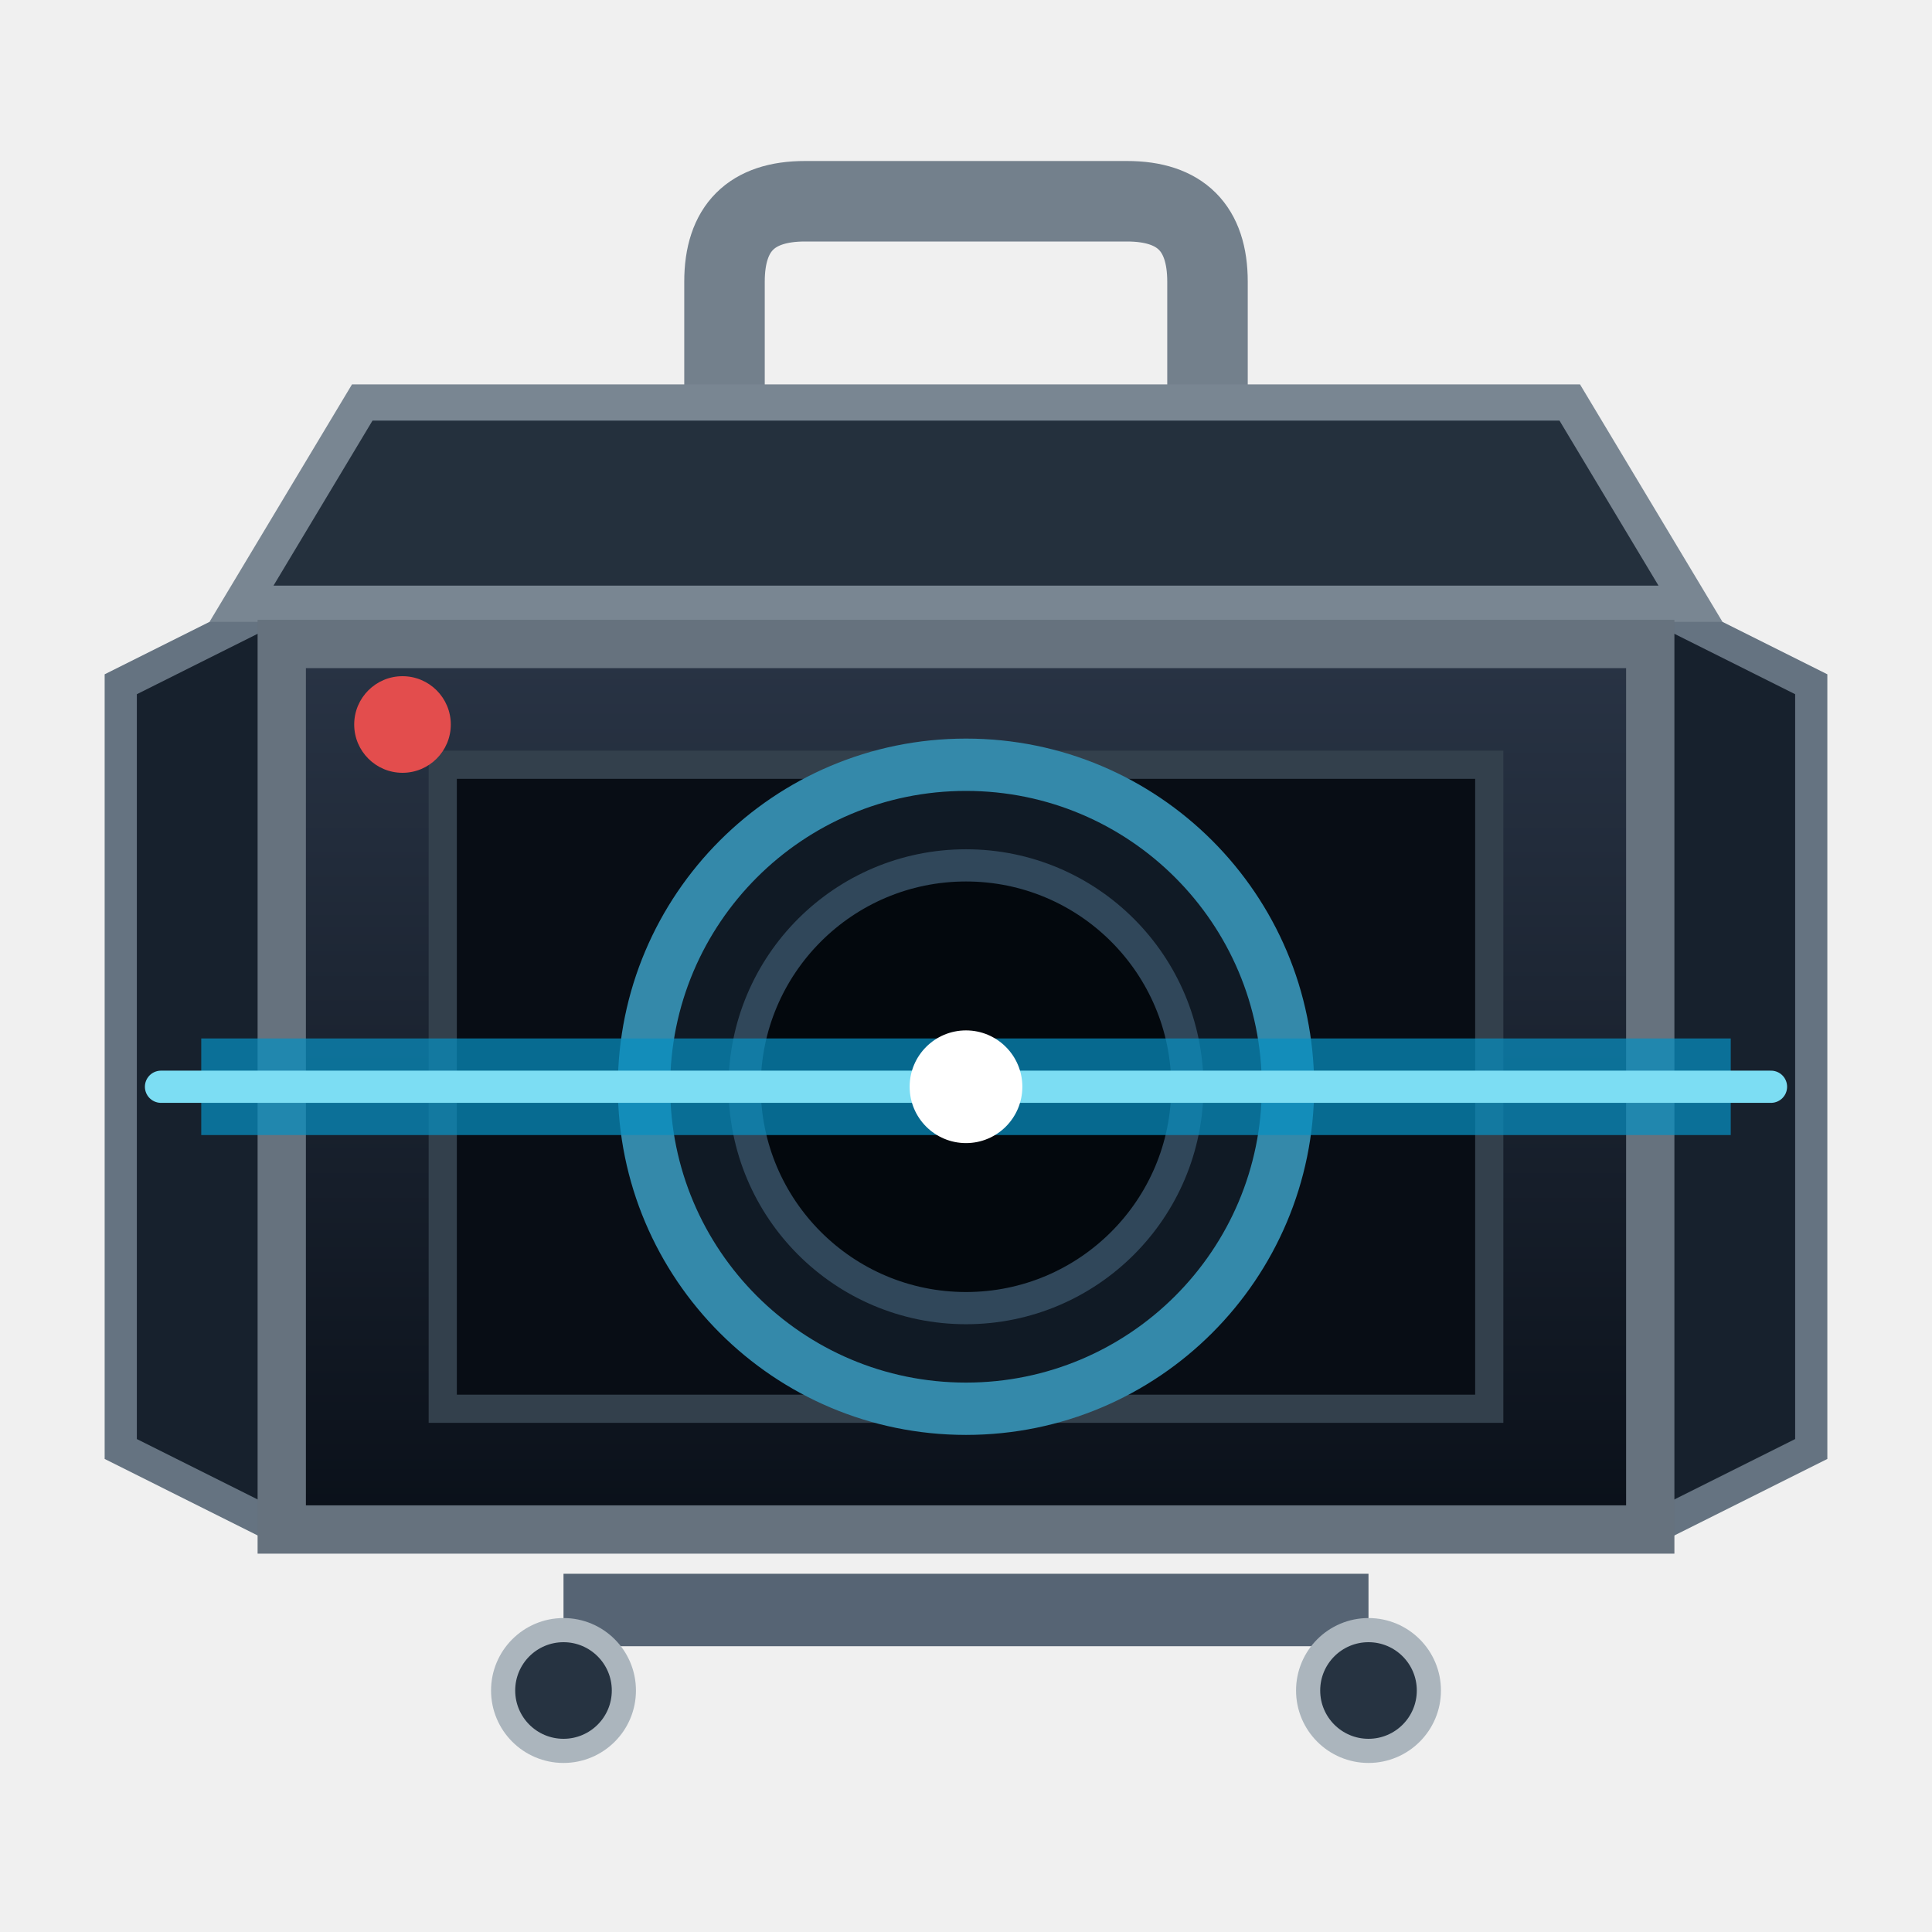
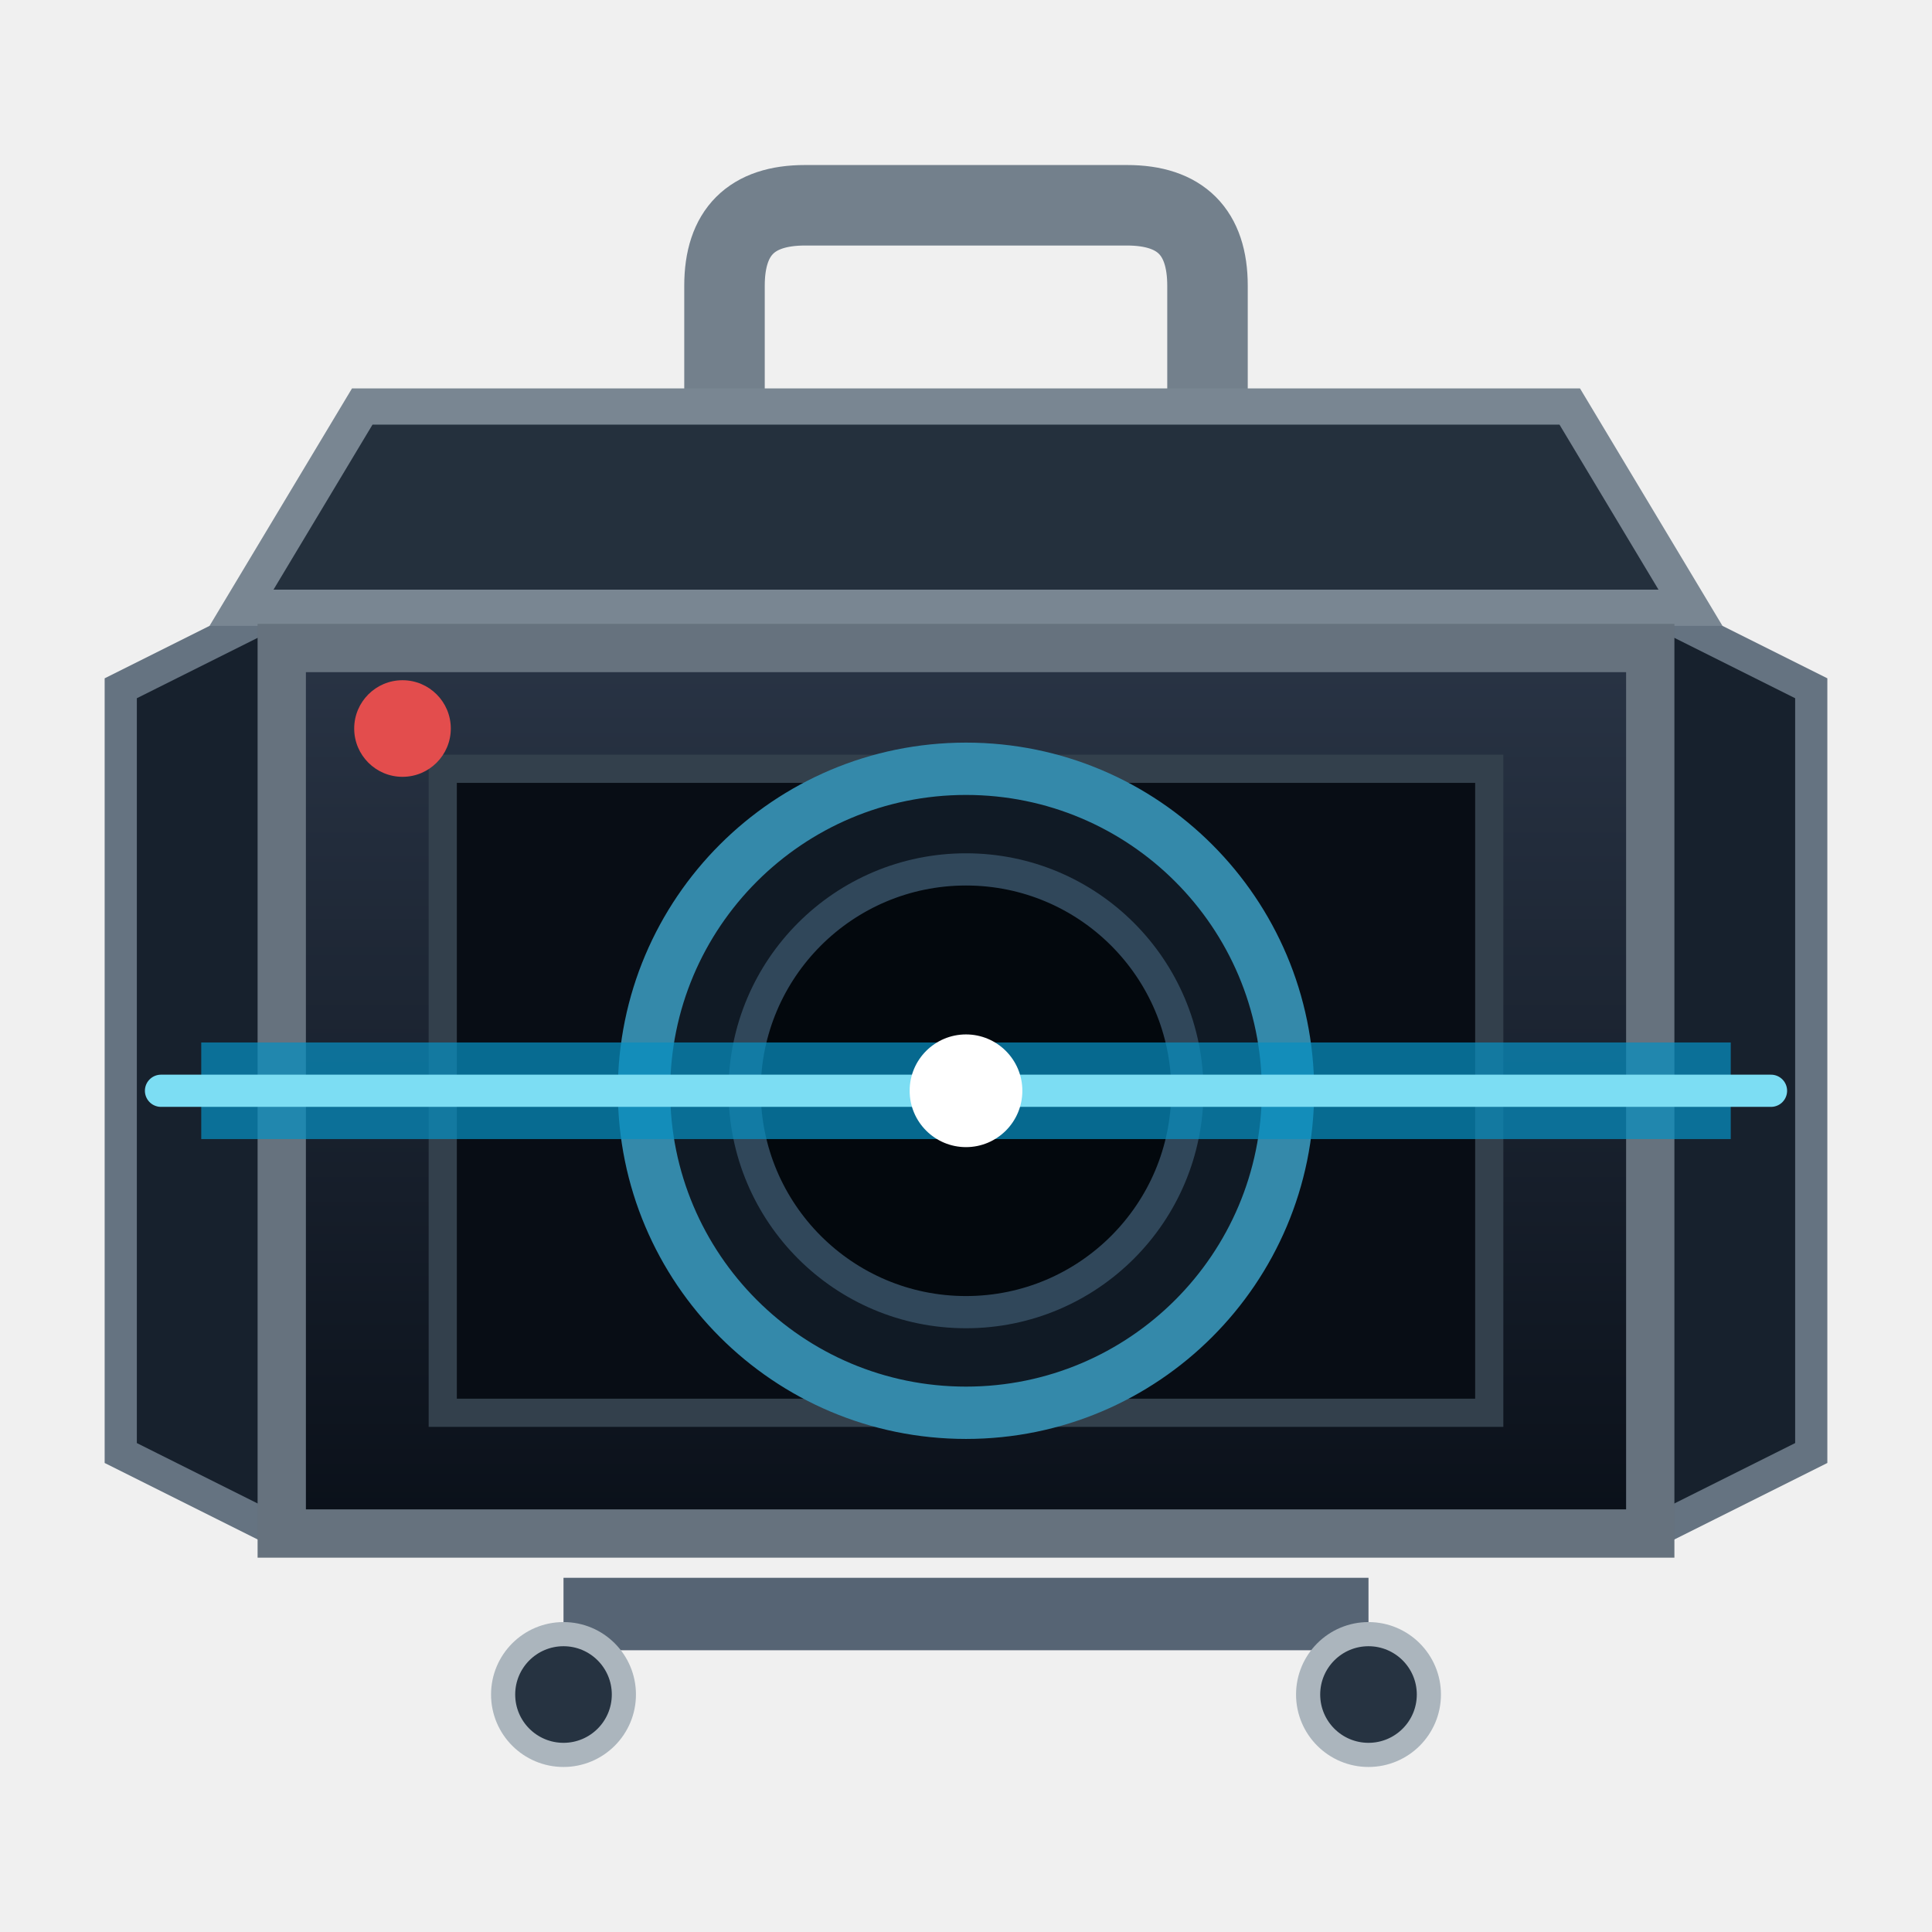
<svg xmlns="http://www.w3.org/2000/svg" viewBox="0 0 48 48" width="48" height="48">
  <defs>
    <linearGradient id="matte" x2="0" y2="1">
      <stop stop-color="#293445" />
      <stop offset="1" stop-color="#0a1019" />
    </linearGradient>
  </defs>
-   <path d="M18 12V7q0-2 2-2h8q2 0 2 2v5" fill="none" stroke="#73808c" stroke-width="2" stroke-linecap="round" />
-   <path d="M7 15 3 17v19l4 2m34-23 4 2v19l-4 2" fill="#17212d" stroke="#657381" stroke-width=".8" />
-   <path d="M6 15 9 10h30l3 5Z" fill="#24303d" stroke="#798692" stroke-width=".9" />
-   <path d="M7 16h34v22H7Z" fill="url(#matte)" stroke="#66727e" stroke-width="1.2" />
-   <path d="M11 19h26v16H11Z" fill="#080d15" stroke="#33404c" stroke-width=".7" />
-   <circle cx="24" cy="27" r="8" fill="#101a25" stroke="#3489aa" stroke-width="1.3" />
-   <circle cx="24" cy="27" r="5.5" fill="#03080d" stroke="#30475a" stroke-width=".8" />
-   <path d="M5 27h38" stroke="#078fc1" stroke-width="2.4" opacity=".72" />
-   <path d="M4 27h40" stroke="#7cddf3" stroke-width=".8" stroke-linecap="round" />
-   <circle cx="24" cy="27" r="1.4" fill="#fff" />
-   <circle cx="10" cy="18" r="1.2" fill="#e34d4d" />
-   <path d="M14 40h20" stroke="#566474" stroke-width="1.8" />
-   <circle cx="14" cy="42" r="1.5" fill="#263341" stroke="#abb5bd" stroke-width=".6" />
-   <circle cx="34" cy="42" r="1.5" fill="#263341" stroke="#abb5bd" stroke-width=".6" />
+   <path d="M 18 12.1 V 7.1 q 0 -2 2 -2 h 8 q 2 0 2 2 v 5" fill="none" stroke="#73808c" stroke-width="2" stroke-linecap="round" />
+   <path d="M 7 15.1 3 17.1 v 19 l 4 2 m 34 -23 4 2 v 19 l -4 2" fill="#17212d" stroke="#657381" stroke-width=".8" />
+   <path d="M 6 15.1 9 10.1 h 30 l 3 5 Z" fill="#24303d" stroke="#798692" stroke-width=".9" />
+   <path d="M 7 16.1 h 34 v 22 H 7 Z" fill="url(#matte)" stroke="#66727e" stroke-width="1.2" />
+   <path d="M 11 19.1 h 26 v 16 H 11 Z" fill="#080d15" stroke="#33404c" stroke-width=".7" />
+   <circle cx="24" cy="27.1" r="8" fill="#101a25" stroke="#3489aa" stroke-width="1.3" />
+   <circle cx="24" cy="27.1" r="5.5" fill="#03080d" stroke="#30475a" stroke-width=".8" />
+   <path d="M 5 27.1 h 38" stroke="#078fc1" stroke-width="2.4" opacity=".72" />
+   <path d="M 4 27.1 h 40" stroke="#7cddf3" stroke-width=".8" stroke-linecap="round" />
+   <circle cx="24" cy="27.1" r="1.4" fill="#fff" />
+   <circle cx="10" cy="18.1" r="1.2" fill="#e34d4d" />
+   <path d="M 14 40.1 h 20" stroke="#566474" stroke-width="1.8" />
+   <circle cx="14" cy="42.1" r="1.5" fill="#263341" stroke="#abb5bd" stroke-width=".6" />
+   <circle cx="34" cy="42.1" r="1.5" fill="#263341" stroke="#abb5bd" stroke-width=".6" />
</svg>
